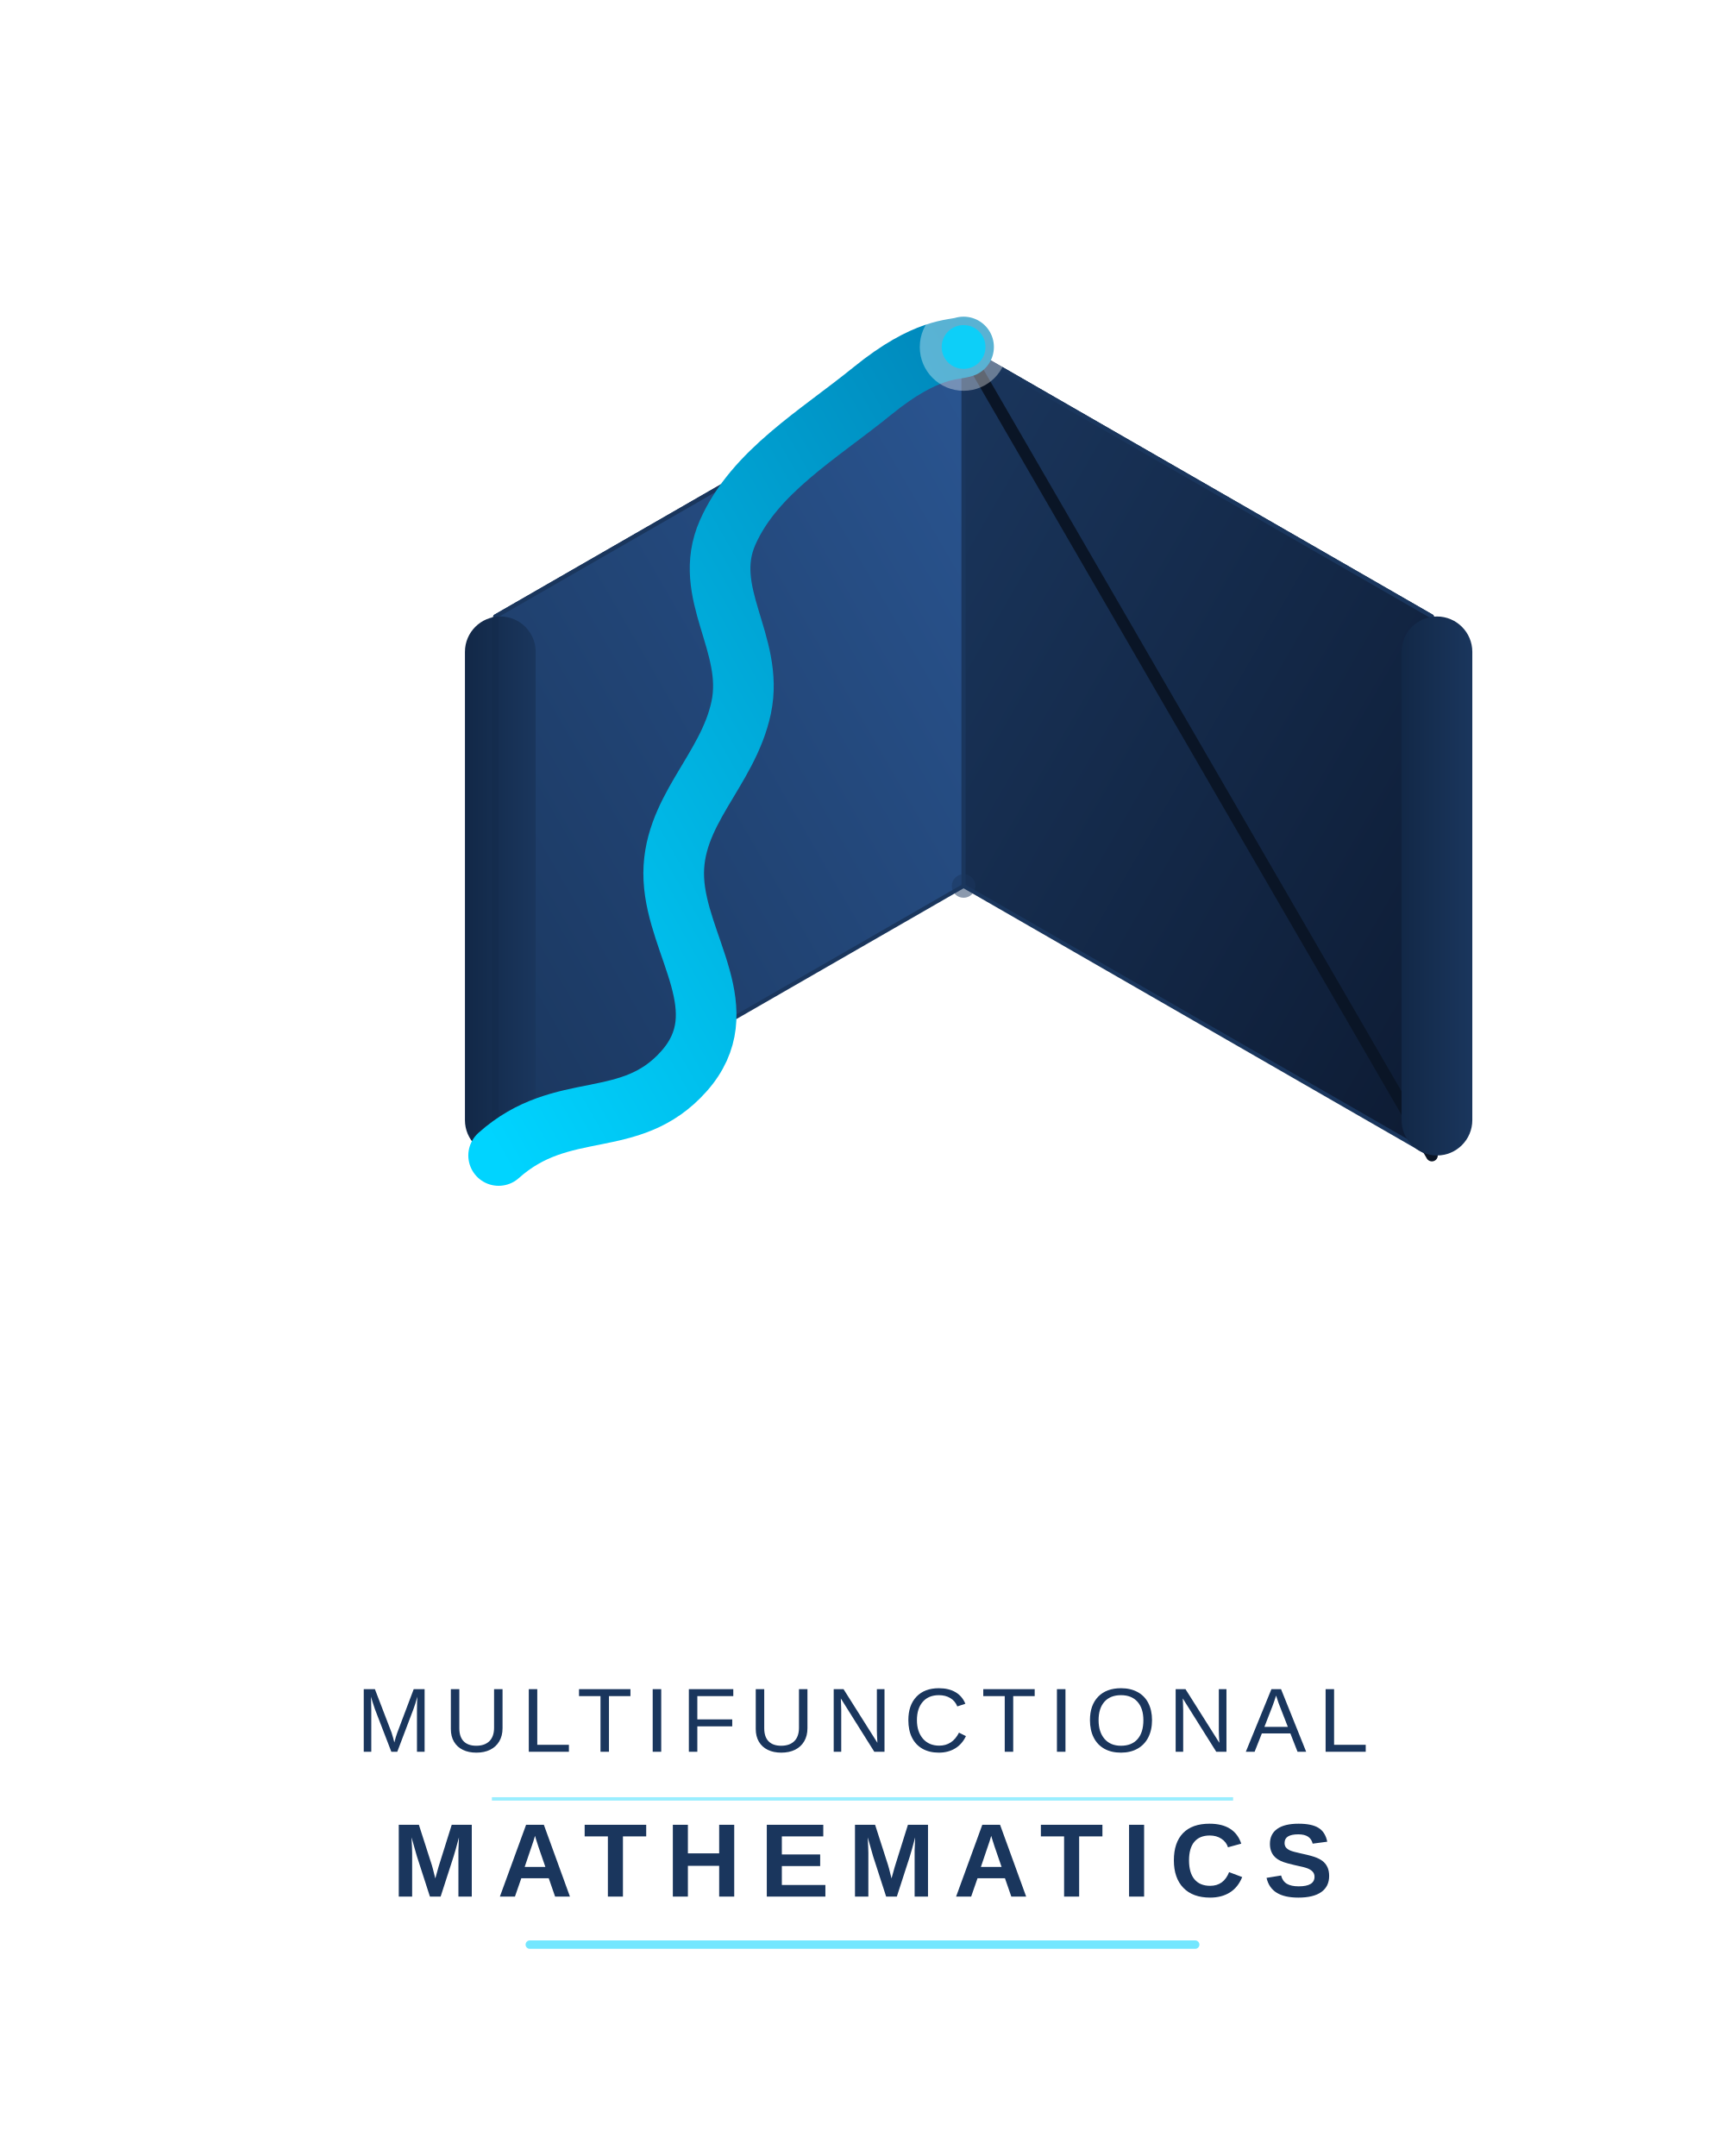
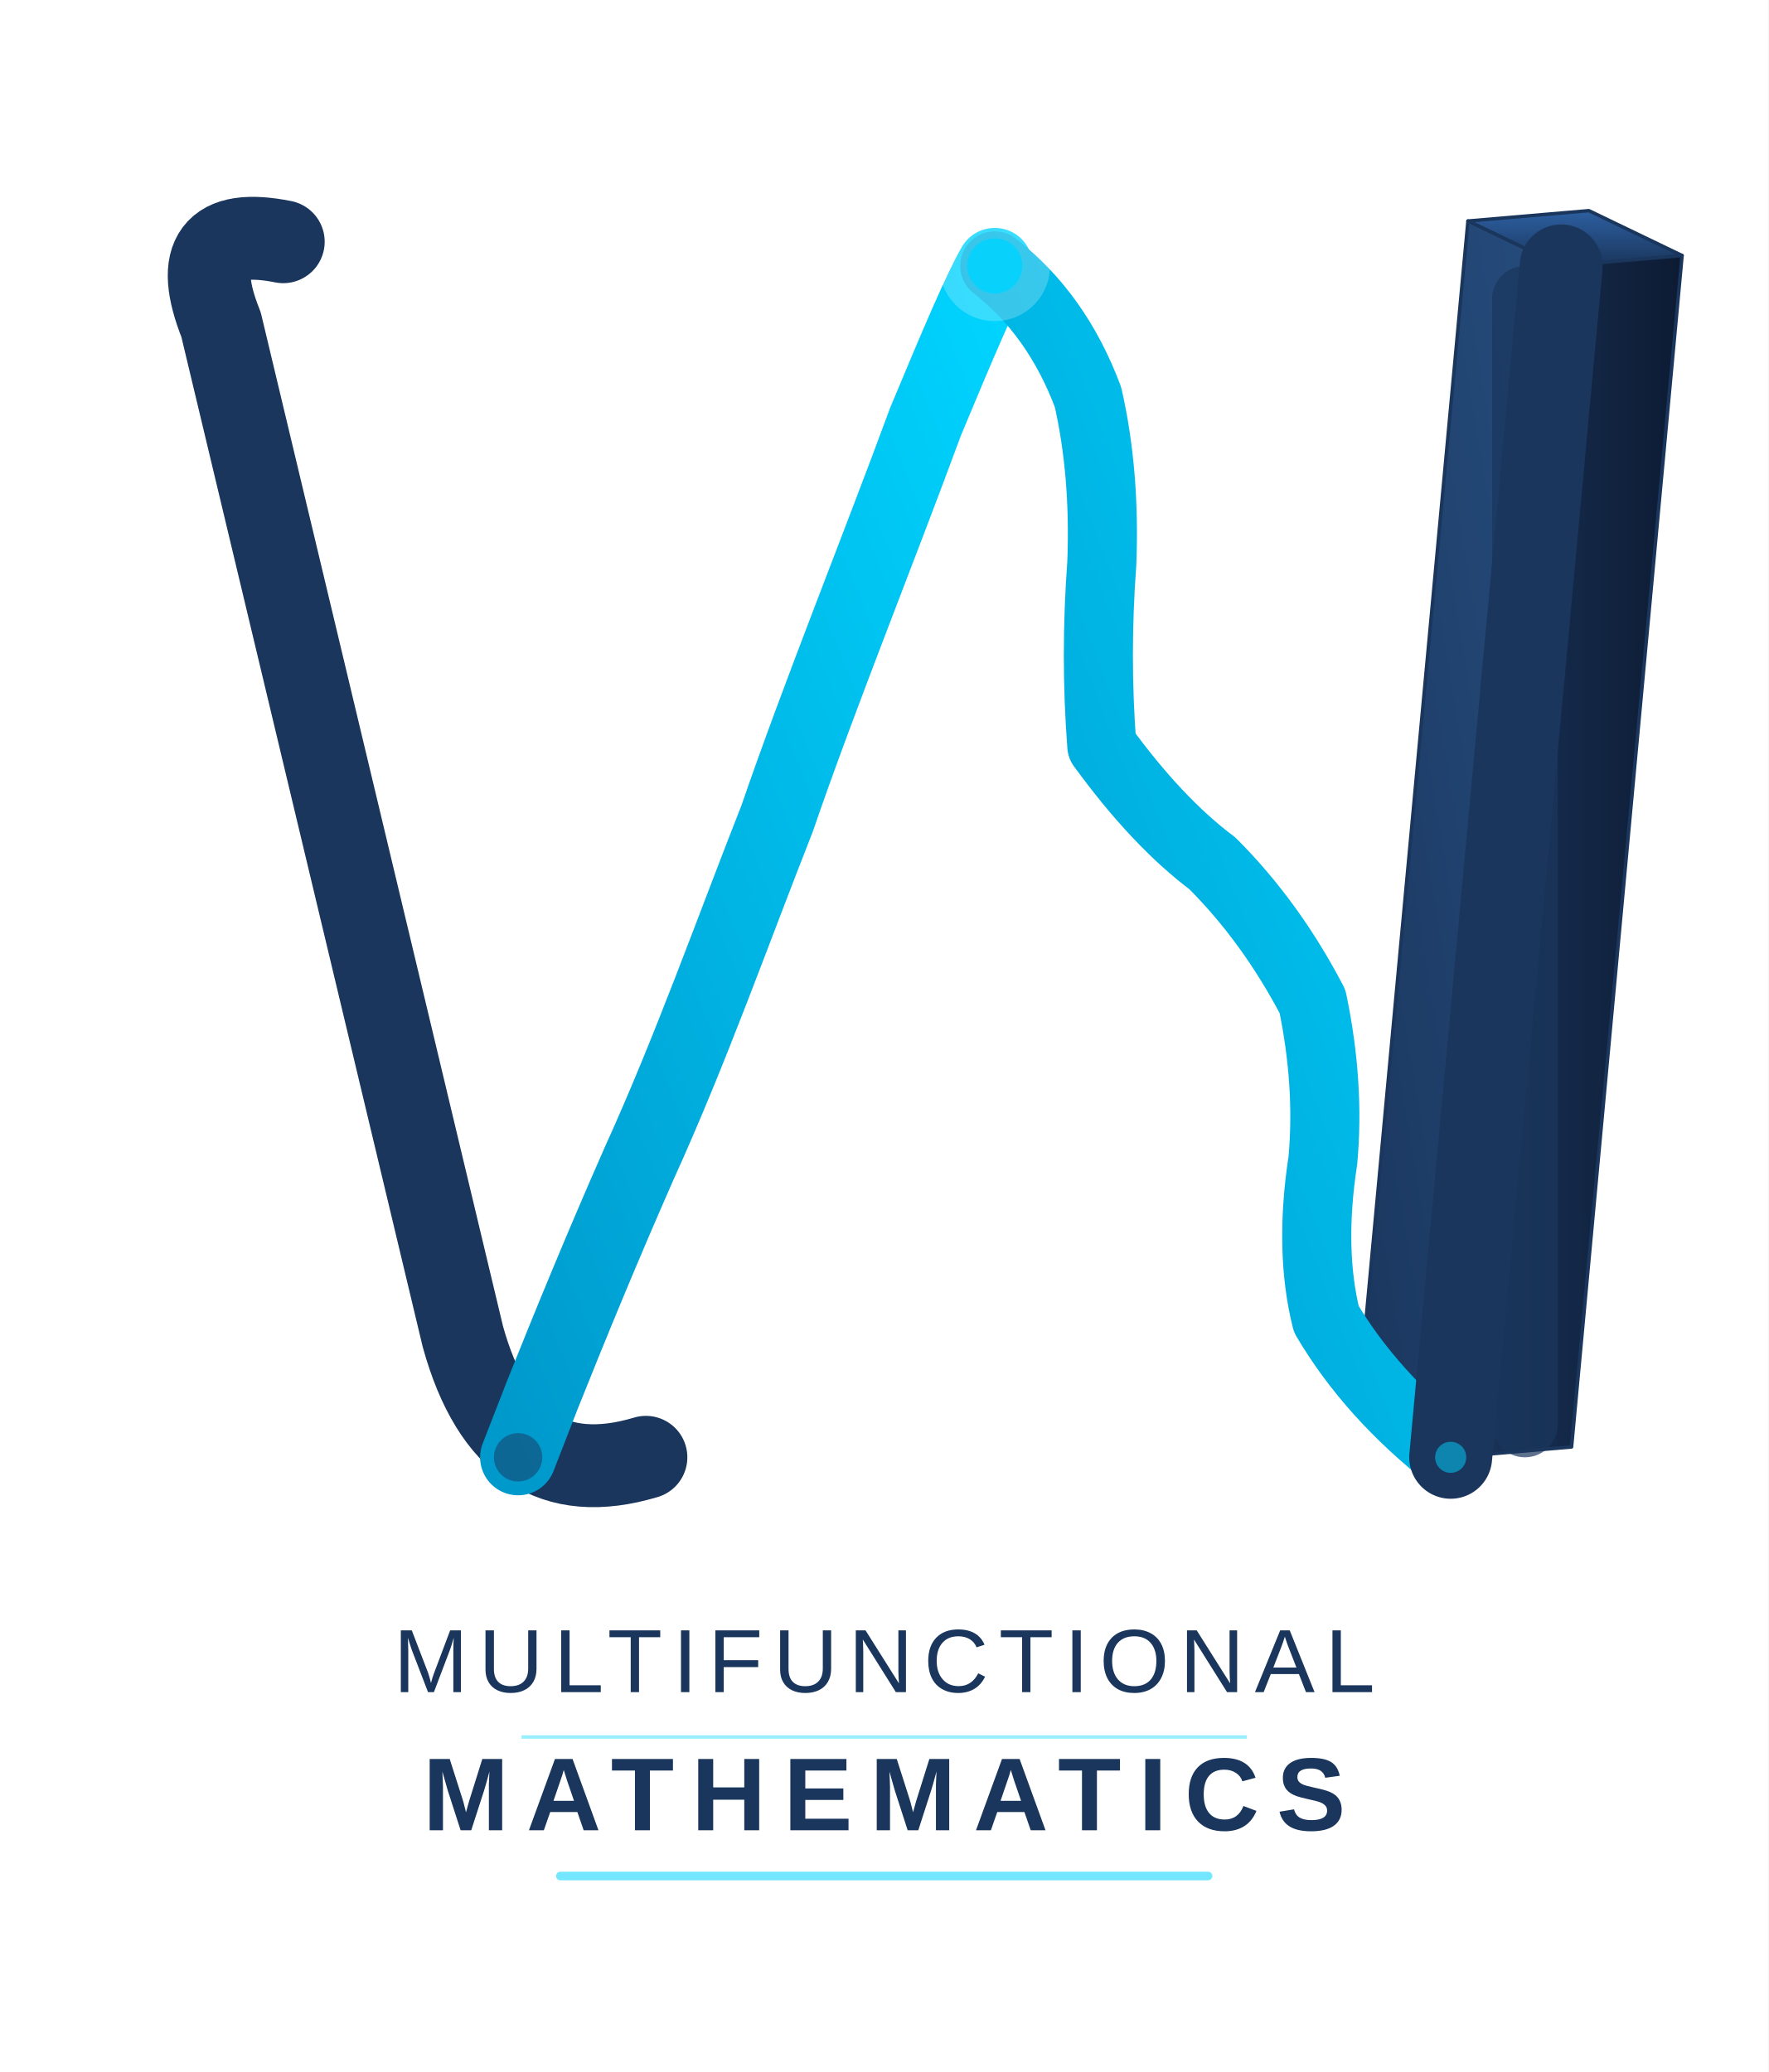
- <svg xmlns="http://www.w3.org/2000/svg" viewBox="0 0 512 640" width="512" height="640">
+ <svg xmlns="http://www.w3.org/2000/svg" viewBox="0 0 512 600" width="512" height="600">
  <defs>
-     <linearGradient id="waveGrad" x1="0" y1="1" x2="1" y2="0">
-       <stop offset="0%" stop-color="#00d4ff" />
-       <stop offset="100%" stop-color="#0088bb" />
+     <linearGradient id="cyanGrad" x1="0" y1="1" x2="1" y2="0">
+       <stop offset="0%" stop-color="#0099cc" />
+       <stop offset="100%" stop-color="#00d4ff" />
    </linearGradient>
    <linearGradient id="cubeTop" x1="0" y1="1" x2="0" y2="0">
      <stop offset="0%" stop-color="#1a365d" />
      <stop offset="100%" stop-color="#2d5fa0" />
    </linearGradient>
    <linearGradient id="cubeLeft" x1="1" y1="0" x2="0" y2="1">
-       <stop offset="0%" stop-color="#2a5591" />
+       <stop offset="0%" stop-color="#264d7e" />
      <stop offset="100%" stop-color="#1a365d" />
    </linearGradient>
-     <linearGradient id="cubeRight" x1="0" y1="0" x2="1" y2="1">
+     <linearGradient id="cubeRight" x1="0" y1="0" x2="1" y2="0">
      <stop offset="0%" stop-color="#1a365d" />
      <stop offset="100%" stop-color="#0d1b33" />
    </linearGradient>
-     <linearGradient id="stemGrad" x1="0" y1="0" x2="1" y2="0">
-       <stop offset="0%" stop-color="#122847" />
-       <stop offset="100%" stop-color="#1a365d" />
-     </linearGradient>
  </defs>
-   <rect width="512" height="640" fill="#ffffff" />
-   <g transform="translate(30, 48)">
-     <polygon points="256,55 117,135 256,215 395,135" fill="url(#cubeTop)" stroke="#1a365d" stroke-width="1.2" stroke-linejoin="round" />
-     <polygon points="256,55 256,215 117,295 117,135" fill="url(#cubeLeft)" stroke="#1a365d" stroke-width="1.2" stroke-linejoin="round" />
-     <polygon points="256,55 395,135 395,295 256,215" fill="url(#cubeRight)" stroke="#1a365d" stroke-width="1.2" stroke-linejoin="round" />
-     <line x1="256" y1="55" x2="395" y2="295" stroke="#0a1526" stroke-width="3.5" stroke-linecap="round" />
-     <rect x="386" y="135" width="21" height="160" rx="10.5" fill="url(#stemGrad)" />
-     <rect x="108" y="135" width="21" height="160" rx="10.5" fill="url(#stemGrad)" />
-     <line x1="117" y1="135" x2="117" y2="295" stroke="#122847" stroke-width="2" opacity="0.3" />
-     <path d="M 118 295              C 137 278, 157 288, 173 270              C 189 252, 171 233, 170 213              C 169 193, 186 181, 190 162              C 194 143, 178 128, 186 110              C 194 92, 213 81, 229 68              C 245 55, 253 56, 256 55" fill="none" stroke="url(#waveGrad)" stroke-width="18" stroke-linecap="round" stroke-linejoin="round" />
-     <circle cx="256" cy="55" r="13" fill="#ffffff" opacity="0.35" />
-     <circle cx="256" cy="55" r="6.5" fill="#00d4ff" opacity="0.85" />
-     <circle cx="256" cy="215" r="3.5" fill="#1a365d" opacity="0.5" />
+   <rect width="512" height="600" fill="#ffffff" />
+   <g transform="translate(32, 22)">
+     <polygon points="420,55 455,52 428,39 393,42" fill="url(#cubeTop)" stroke="#1a365d" stroke-width="1" stroke-linejoin="round" />
+     <polygon points="393,42 420,55 388,400 361,387" fill="url(#cubeLeft)" stroke="#1a365d" stroke-width="1" stroke-linejoin="round" />
+     <polygon points="420,55 455,52 423,397 388,400" fill="url(#cubeRight)" stroke="#1a365d" stroke-width="1" stroke-linejoin="round" />
+     <path d="M 50 48              Q 20 42, 32 72              L 102 365              Q 115 412, 155 400" fill="none" stroke="#1a365d" stroke-width="24" stroke-linecap="round" stroke-linejoin="round" />
+     <path d="M 118 400              L 125 382              C 133 362, 142 340, 153 315              C 168 282, 180 248, 193 215              C 205 180, 222 138, 236 100              C 246 76, 252 62, 256 55" fill="none" stroke="url(#cyanGrad)" stroke-width="22" stroke-linecap="round" />
+     <path d="M 256 55              Q 274 69,  283 93              Q 288 115, 287 141              Q 285 168, 287 194              Q 303 216, 319 228              Q 336 245, 348 268              Q 353 292, 351 314              Q 347 340, 352 360              Q 365 382, 388 400" fill="none" stroke="url(#cyanGrad)" stroke-width="20" stroke-linecap="round" stroke-linejoin="round" />
+     <line x1="388" y1="400" x2="420" y2="55" stroke="#1a365d" stroke-width="24" stroke-linecap="round" />
+     <rect x="400" y="55" width="19" height="345" rx="9.5" fill="#1a365d" opacity="0.7" />
+     <circle cx="256" cy="55" r="16" fill="#ffffff" opacity="0.22" />
+     <circle cx="256" cy="55" r="8" fill="#00d4ff" opacity="0.85" />
+     <circle cx="388" cy="400" r="10" fill="#1a365d" />
+     <circle cx="388" cy="400" r="4.5" fill="#00d4ff" opacity="0.5" />
+     <circle cx="118" cy="400" r="7" fill="#1a365d" opacity="0.5" />
  </g>
-   <g transform="translate(256, 520)">
-     <text x="0" y="0" font-family="'Segoe UI', -apple-system, 'Helvetica Neue', Arial, sans-serif" font-weight="300" font-size="27" letter-spacing="3.5" fill="#1a365d" text-anchor="middle">MULTIFUNCTIONAL</text>
-     <line x1="-110" y1="14" x2="110" y2="14" stroke="#00d4ff" stroke-width="1" opacity="0.4" />
-     <text x="0" y="43" font-family="'Segoe UI', -apple-system, 'Helvetica Neue', Arial, sans-serif" font-weight="600" font-size="31" letter-spacing="5.5" fill="#1a365d" text-anchor="middle">MATHEMATICS</text>
-     <rect x="-100" y="56" width="200" height="2.5" rx="1.25" fill="#00d4ff" opacity="0.55" />
+   <g transform="translate(256, 490)">
+     <text x="0" y="0" font-family="'Segoe UI', -apple-system, 'Helvetica Neue', Arial, sans-serif" font-weight="300" font-size="26" letter-spacing="3" fill="#1a365d" text-anchor="middle">MULTIFUNCTIONAL</text>
+     <line x1="-105" y1="13" x2="105" y2="13" stroke="#00d4ff" stroke-width="1" opacity="0.4" />
+     <text x="0" y="40" font-family="'Segoe UI', -apple-system, 'Helvetica Neue', Arial, sans-serif" font-weight="600" font-size="30" letter-spacing="5" fill="#1a365d" text-anchor="middle">MATHEMATICS</text>
+     <rect x="-95" y="52" width="190" height="2.5" rx="1.25" fill="#00d4ff" opacity="0.55" />
  </g>
</svg>
